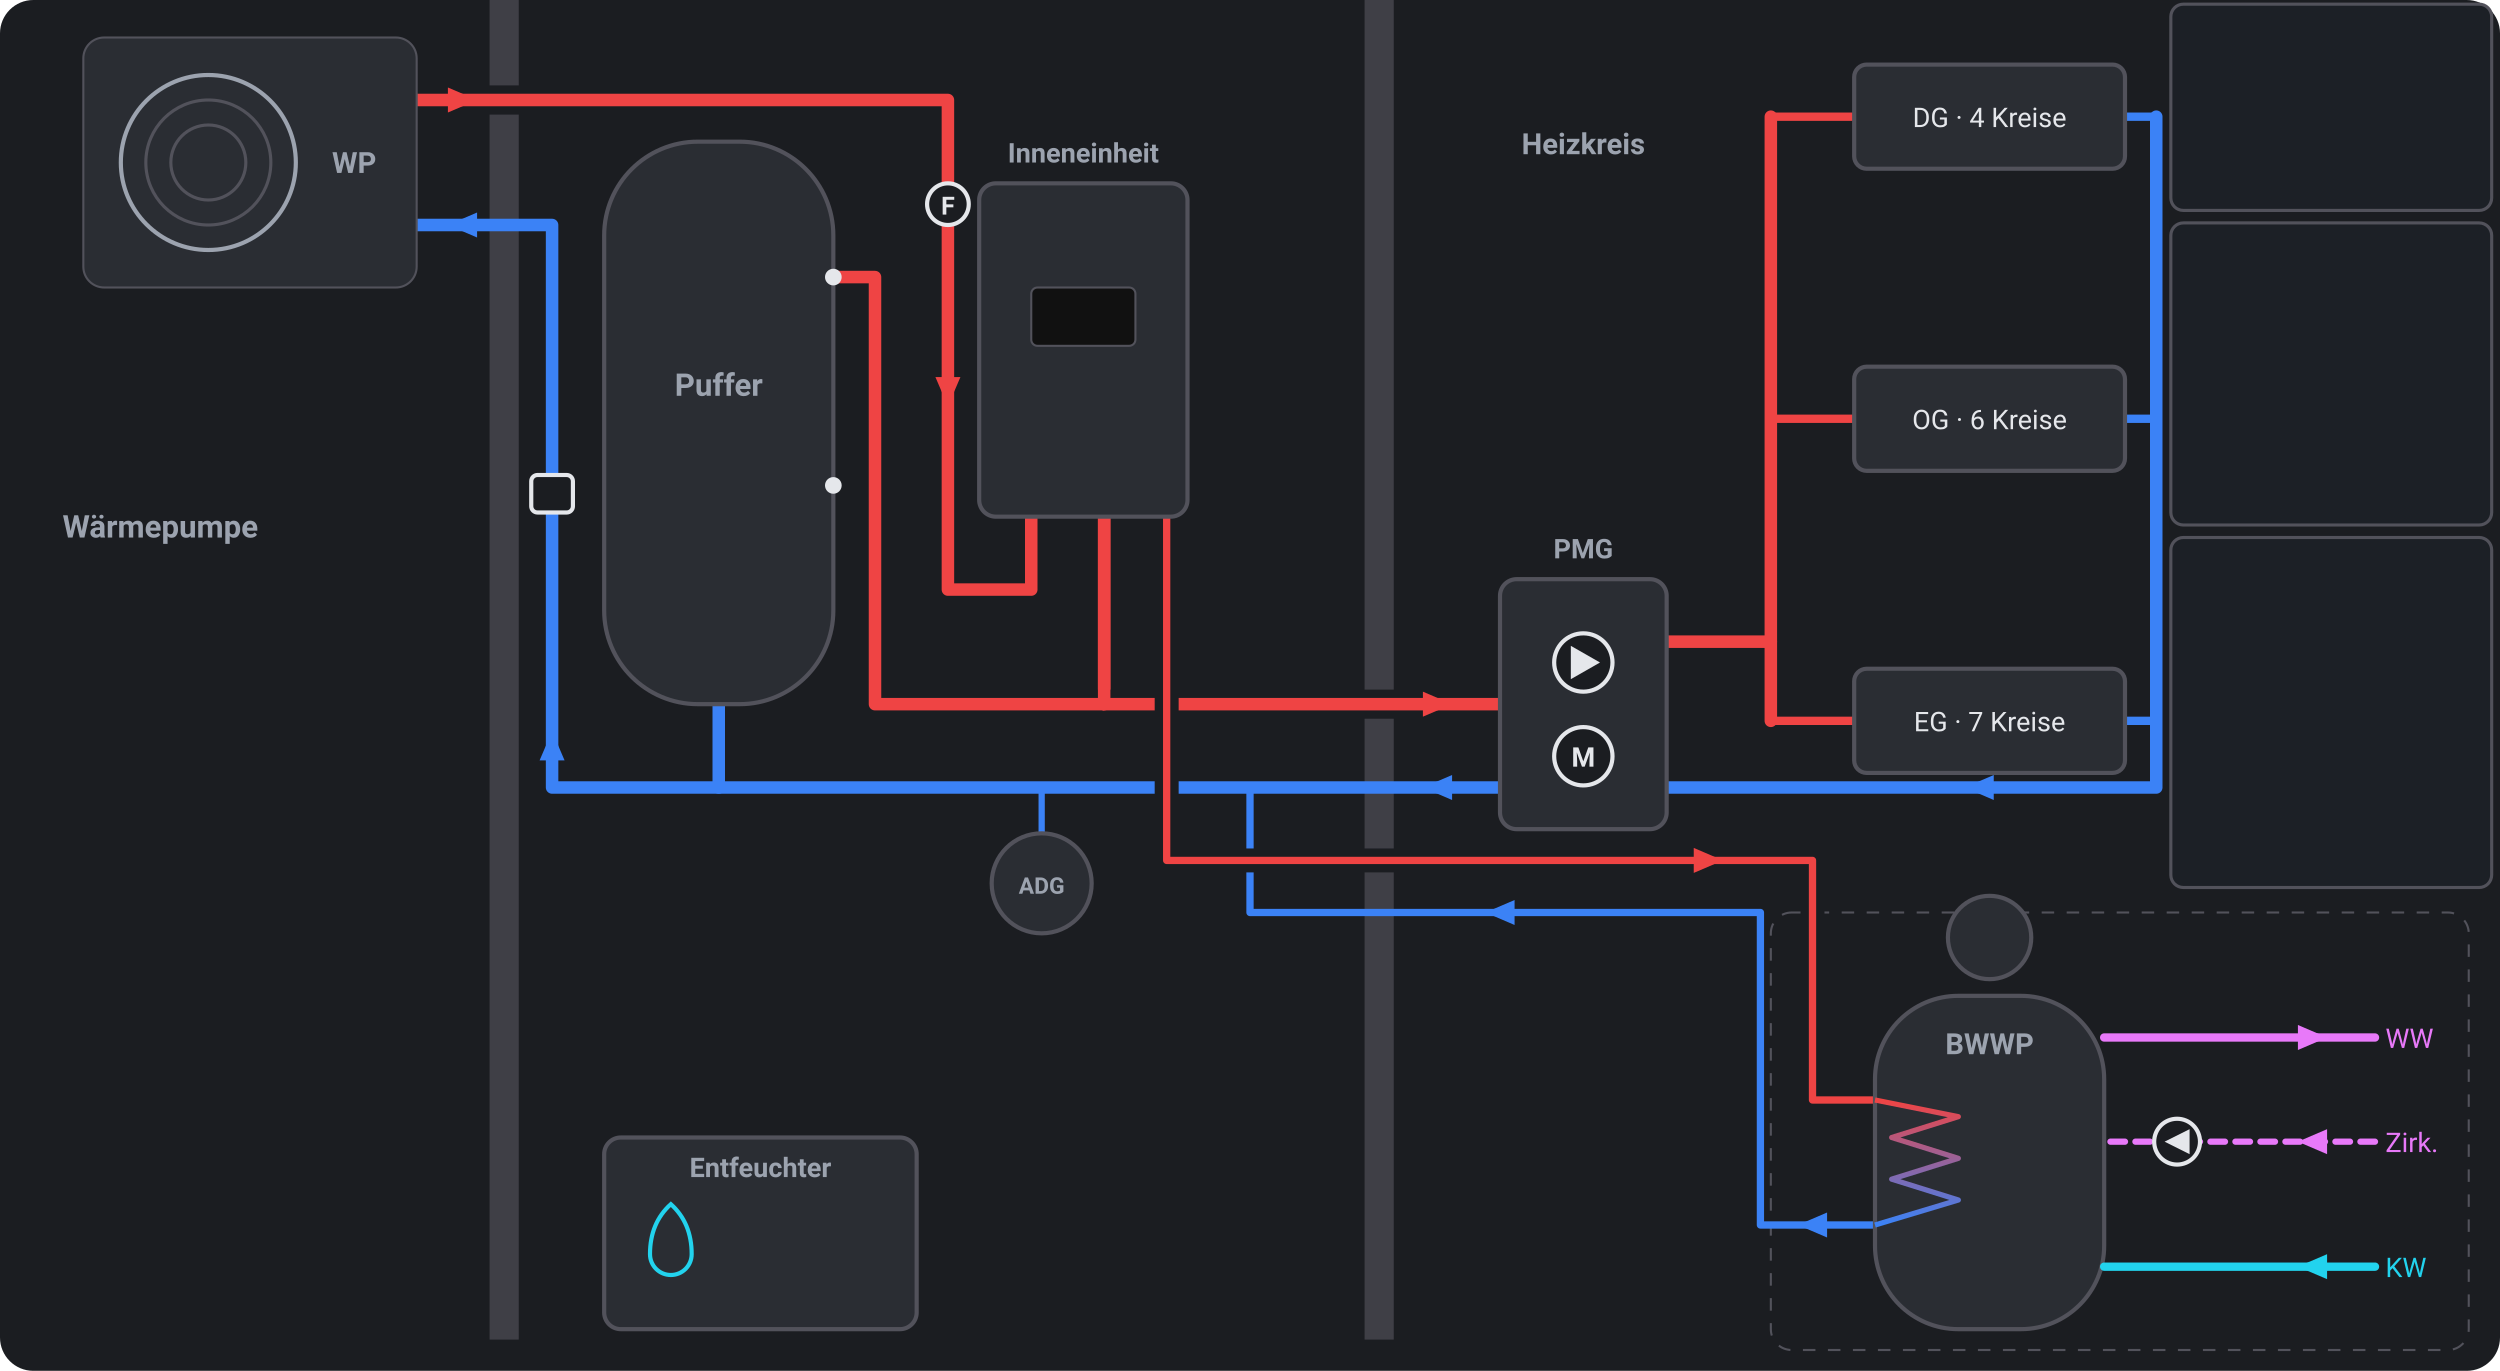
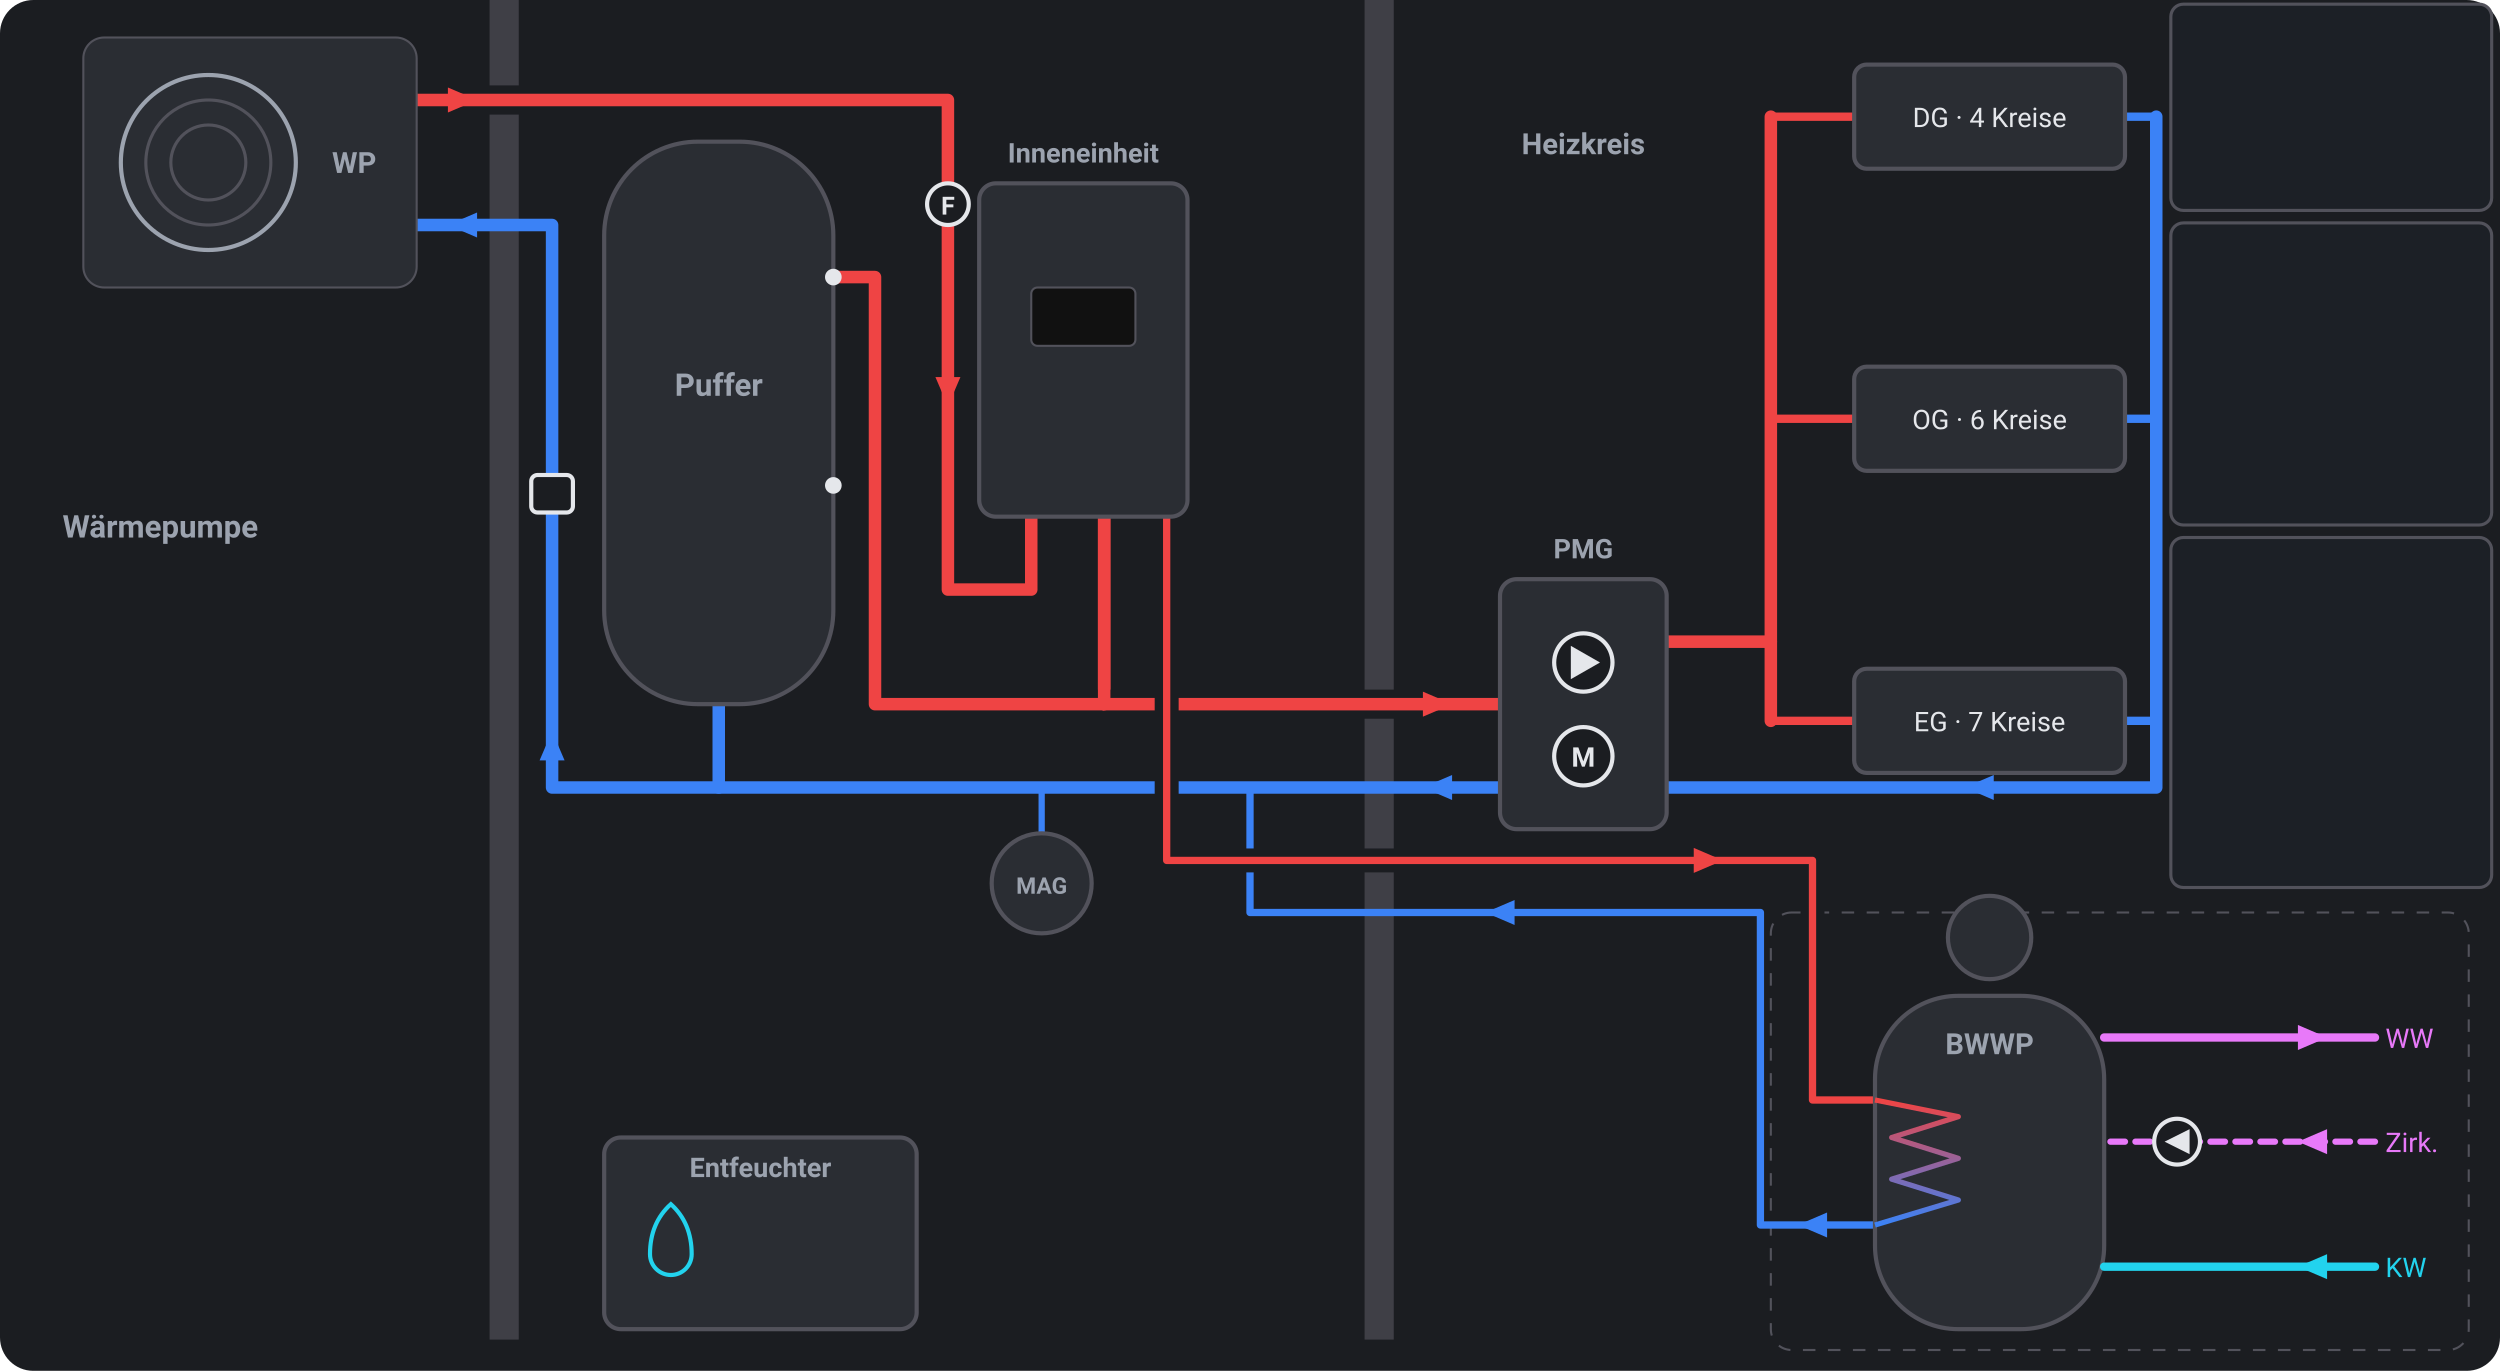
<svg xmlns="http://www.w3.org/2000/svg" viewBox="0 62 1200 658" width="1200" height="658">
  <rect y="62" width="1200" height="658" rx="16" fill="#1b1d21" />
  <rect x="235" y="62" width="14" height="643" fill="#3f3f46" />
  <rect x="655" y="62" width="14" height="643" fill="#3f3f46" />
  <rect x="850" y="500" width="335" height="210" rx="10" fill="none" stroke="#52525b" stroke-dasharray="6 6" />
  <path d="M720,440 H265 V170 H200" fill="none" stroke="#3b82f6" stroke-width="6" stroke-linejoin="round" stroke-linecap="round" />
  <path d="M345,400 V440" fill="none" stroke="#3b82f6" stroke-width="6" stroke-linejoin="round" stroke-linecap="round" />
  <path d="M900,650 H845 V500 H600 V440" fill="none" stroke="#3b82f6" stroke-width="3.5" stroke-linejoin="round" stroke-linecap="round" />
  <path d="M1035,118 V440 H800" fill="none" stroke="#3b82f6" stroke-width="6" stroke-linejoin="round" stroke-linecap="round" />
  <path d="M1020,118 H1035" fill="none" stroke="#3b82f6" stroke-width="4" stroke-linejoin="round" stroke-linecap="round" />
  <path d="M1020,263 H1035" fill="none" stroke="#3b82f6" stroke-width="4" stroke-linejoin="round" stroke-linecap="round" />
  <path d="M1020,408 H1035" fill="none" stroke="#3b82f6" stroke-width="4" stroke-linejoin="round" stroke-linecap="round" />
  <path d="M500,440 V462" fill="none" stroke="#3b82f6" stroke-width="3" stroke-linejoin="round" stroke-linecap="round" />
  <path d="M200,110 H455 V345 H495 V310" fill="none" stroke="#1b1d21" stroke-width="14" stroke-linejoin="round" />
  <path d="M200,110 H455 V345 H495 V310" fill="none" stroke="#ef4444" stroke-width="6" stroke-linejoin="round" stroke-linecap="round" />
  <path d="M530,310 V400" fill="none" stroke="#1b1d21" stroke-width="14" stroke-linejoin="round" />
  <path d="M530,310 V400" fill="none" stroke="#ef4444" stroke-width="6" stroke-linejoin="round" stroke-linecap="round" />
  <path d="M530,400 H420 V195 H400" fill="none" stroke="#1b1d21" stroke-width="14" stroke-linejoin="round" />
  <path d="M530,400 H420 V195 H400" fill="none" stroke="#ef4444" stroke-width="6" stroke-linejoin="round" stroke-linecap="round" />
  <path d="M530,400 H720" fill="none" stroke="#1b1d21" stroke-width="14" stroke-linejoin="round" />
  <path d="M530,400 H720" fill="none" stroke="#ef4444" stroke-width="6" stroke-linejoin="round" stroke-linecap="round" />
  <path d="M530,310 V400" fill="none" stroke="#ef4444" stroke-width="6" stroke-linejoin="round" stroke-linecap="round" />
  <path d="M560,310 V475 H870 V590 H900" fill="none" stroke="#1b1d21" stroke-width="11.5" stroke-linejoin="round" />
  <path d="M560,310 V475 H870 V590 H900" fill="none" stroke="#ef4444" stroke-width="3.5" stroke-linejoin="round" stroke-linecap="round" />
  <path d="M800,370 H850" fill="none" stroke="#ef4444" stroke-width="6" stroke-linejoin="round" stroke-linecap="round" />
  <path d="M850,118 V408" fill="none" stroke="#ef4444" stroke-width="6" stroke-linejoin="round" stroke-linecap="round" />
  <path d="M850,118 H890" fill="none" stroke="#ef4444" stroke-width="4" stroke-linejoin="round" stroke-linecap="round" />
  <path d="M850,263 H890" fill="none" stroke="#ef4444" stroke-width="4" stroke-linejoin="round" stroke-linecap="round" />
  <path d="M850,408 H890" fill="none" stroke="#ef4444" stroke-width="4" stroke-linejoin="round" stroke-linecap="round" />
  <polygon points="215,104 229,110 215,116" fill="#ef4444" />
  <polygon points="229,164 215,170 229,176" fill="#3b82f6" />
  <polygon points="259,427 265,413 271,427" fill="#3b82f6" />
  <polygon points="683,394 697,400 683,406" fill="#ef4444" />
  <polygon points="813,469 827,475 813,481" fill="#ef4444" />
  <polygon points="697,434 683,440 697,446" fill="#3b82f6" />
  <polygon points="957,434 943,440 957,446" fill="#3b82f6" />
  <polygon points="877,644 863,650 877,656" fill="#3b82f6" />
  <polygon points="727,494 713,500 727,506" fill="#3b82f6" />
  <polygon points="449,243 455,257 461,243" fill="#ef4444" />
  <rect x="40" y="80" width="160" height="120" rx="10" fill="#2a2d33" stroke="#52525b" />
  <circle cx="100" cy="140" r="42" fill="none" stroke="#9ca3af" stroke-width="2" />
  <circle cx="100" cy="140" r="30" fill="none" stroke="#52525b" stroke-width="1.5" />
  <circle cx="100" cy="140" r="18" fill="none" stroke="#52525b" stroke-width="1.5" />
  <text x="170" y="145" font-size="14" fill="#9ca3af" text-anchor="middle" font-weight="600" font-family="-apple-system,Segoe UI,Roboto,sans-serif">WP</text>
  <circle cx="455" cy="160" r="10" fill="#1b1d21" stroke="#e5e7eb" stroke-width="2" />
  <text x="455" y="165" font-size="12" fill="#e5e7eb" text-anchor="middle" font-weight="600" font-family="-apple-system,Segoe UI,Roboto,sans-serif">F</text>
  <rect x="255" y="290" width="20" height="18" rx="3" fill="#1b1d21" stroke="#e5e7eb" stroke-width="2" />
  <rect x="290" y="130" width="110" height="270" rx="45" fill="#2a2d33" stroke="#52525b" stroke-width="2" />
  <text x="345" y="252" font-size="15" fill="#9ca3af" text-anchor="middle" font-weight="600" font-family="-apple-system,Segoe UI,Roboto,sans-serif">Puffer</text>
  <circle cx="400" cy="195" r="4" fill="#e5e7eb" />
  <circle cx="400" cy="295" r="4" fill="#e5e7eb" />
  <rect x="470" y="150" width="100" height="160" rx="8" fill="#2a2d33" stroke="#52525b" stroke-width="2" />
  <rect x="495" y="200" width="50" height="28" rx="3" fill="#111" stroke="#52525b" />
  <text x="520" y="140" font-size="13" fill="#9ca3af" text-anchor="middle" font-weight="600" font-family="-apple-system,Segoe UI,Roboto,sans-serif">Inneneinheit</text>
  <circle cx="500" cy="486" r="24" fill="#2a2d33" stroke="#52525b" stroke-width="2" />
-   <text x="500" y="491" font-size="11" fill="#9ca3af" text-anchor="middle" font-weight="600" font-family="-apple-system,Segoe UI,Roboto,sans-serif">ADG</text>
+   <text x="500" y="491" font-size="11" fill="#9ca3af" text-anchor="middle" font-weight="600" font-family="-apple-system,Segoe UI,Roboto,sans-serif">MAG</text>
  <rect x="720" y="340" width="80" height="120" rx="8" fill="#2a2d33" stroke="#52525b" stroke-width="2" />
  <circle cx="760" cy="380" r="14" fill="#1b1d21" stroke="#e5e7eb" stroke-width="2" />
  <polygon points="754,372 754,388 768,380" fill="#e5e7eb" />
  <circle cx="760" cy="425" r="14" fill="#1b1d21" stroke="#e5e7eb" stroke-width="2" />
  <text x="760" y="430" font-size="13" fill="#e5e7eb" text-anchor="middle" font-weight="600" font-family="-apple-system,Segoe UI,Roboto,sans-serif">M</text>
  <text x="760" y="330" font-size="13" fill="#9ca3af" text-anchor="middle" font-weight="600" font-family="-apple-system,Segoe UI,Roboto,sans-serif">PMG</text>
  <rect x="890" y="93" width="130" height="50" rx="6" fill="#2a2d33" stroke="#52525b" stroke-width="2" />
  <text x="955" y="123" font-size="13" fill="#e5e7eb" text-anchor="middle" font-weight="normal" font-family="-apple-system,Segoe UI,Roboto,sans-serif">DG · 4 Kreise</text>
  <rect x="890" y="238" width="130" height="50" rx="6" fill="#2a2d33" stroke="#52525b" stroke-width="2" />
  <text x="955" y="268" font-size="13" fill="#e5e7eb" text-anchor="middle" font-weight="normal" font-family="-apple-system,Segoe UI,Roboto,sans-serif">OG · 6 Kreise</text>
  <rect x="890" y="383" width="130" height="50" rx="6" fill="#2a2d33" stroke="#52525b" stroke-width="2" />
  <text x="955" y="413" font-size="13" fill="#e5e7eb" text-anchor="middle" font-weight="normal" font-family="-apple-system,Segoe UI,Roboto,sans-serif">EG · 7 Kreise</text>
  <rect x="900" y="540" width="110" height="160" rx="40" fill="#2a2d33" stroke="#52525b" stroke-width="2" />
  <text x="955" y="568" font-size="14" fill="#9ca3af" text-anchor="middle" font-weight="600" font-family="-apple-system,Segoe UI,Roboto,sans-serif">BWWP</text>
  <circle cx="955" cy="512" r="20" fill="#2a2d33" stroke="#52525b" stroke-width="2" />
  <defs>
    <linearGradient id="wendel" gradientUnits="userSpaceOnUse" x1="0" y1="590" x2="0" y2="650">
      <stop offset="0" stop-color="#ef4444" />
      <stop offset="1" stop-color="#3b82f6" />
    </linearGradient>
  </defs>
  <polyline points="900,590 940,598 908,608 940,618 908,628 940,638 900,650" fill="none" stroke="url(#wendel)" stroke-width="2.5" stroke-linejoin="round" />
  <path d="M1010,560 H1140" fill="none" stroke="#e879f9" stroke-width="4" stroke-linejoin="round" stroke-linecap="round" />
  <path d="M1140,610 H1010" fill="none" stroke="#e879f9" stroke-width="3" stroke-linejoin="round" stroke-linecap="round" stroke-dasharray="7 5" />
  <path d="M1140,670 H1010" fill="none" stroke="#22d3ee" stroke-width="4" stroke-linejoin="round" stroke-linecap="round" />
  <polygon points="1103,554 1117,560 1103,566" fill="#e879f9" />
  <polygon points="1117,604 1103,610 1117,616" fill="#e879f9" />
  <polygon points="1117,664 1103,670 1117,676" fill="#22d3ee" />
  <text x="1145" y="565" font-size="13" fill="#e879f9" text-anchor="start" font-weight="normal" font-family="-apple-system,Segoe UI,Roboto,sans-serif">WW</text>
  <text x="1145" y="615" font-size="13" fill="#e879f9" text-anchor="start" font-weight="normal" font-family="-apple-system,Segoe UI,Roboto,sans-serif">Zirk.</text>
  <circle cx="1045" cy="610" r="11" fill="#1b1d21" stroke="#e5e7eb" stroke-width="2" />
  <polygon points="1051,604 1051,616 1039,610" fill="#e5e7eb" />
  <text x="1145" y="675" font-size="13" fill="#22d3ee" text-anchor="start" font-weight="normal" font-family="-apple-system,Segoe UI,Roboto,sans-serif">KW</text>
  <rect x="290" y="608" width="150" height="92" rx="8" fill="#2a2d33" stroke="#52525b" stroke-width="2" />
  <text x="365" y="627" font-size="13" fill="#9ca3af" text-anchor="middle" font-weight="600" font-family="-apple-system,Segoe UI,Roboto,sans-serif">Entfeuchter</text>
  <path d="M312,664 q0,-15 10,-24 q10,9 10,24 a10,10 0 0 1 -20,0 z" fill="none" stroke="#22d3ee" stroke-width="2" />
  <text x="30" y="320" font-size="15" fill="#9ca3af" text-anchor="start" font-weight="600" font-family="-apple-system,Segoe UI,Roboto,sans-serif">Wärmepumpe</text>
  <text x="760" y="136" font-size="14" fill="#9ca3af" text-anchor="middle" font-weight="600" font-family="-apple-system,Segoe UI,Roboto,sans-serif">Heizkreis</text>
  <rect x="1042" y="64" width="154" height="99" rx="6" fill="#1c2026" stroke="#52525b" stroke-width="1.5" />
  <rect x="1042" y="169" width="154" height="145" rx="6" fill="#1c2026" stroke="#52525b" stroke-width="1.5" />
  <rect x="1042" y="320" width="154" height="168" rx="6" fill="#1c2026" stroke="#52525b" stroke-width="1.5" />
</svg>
